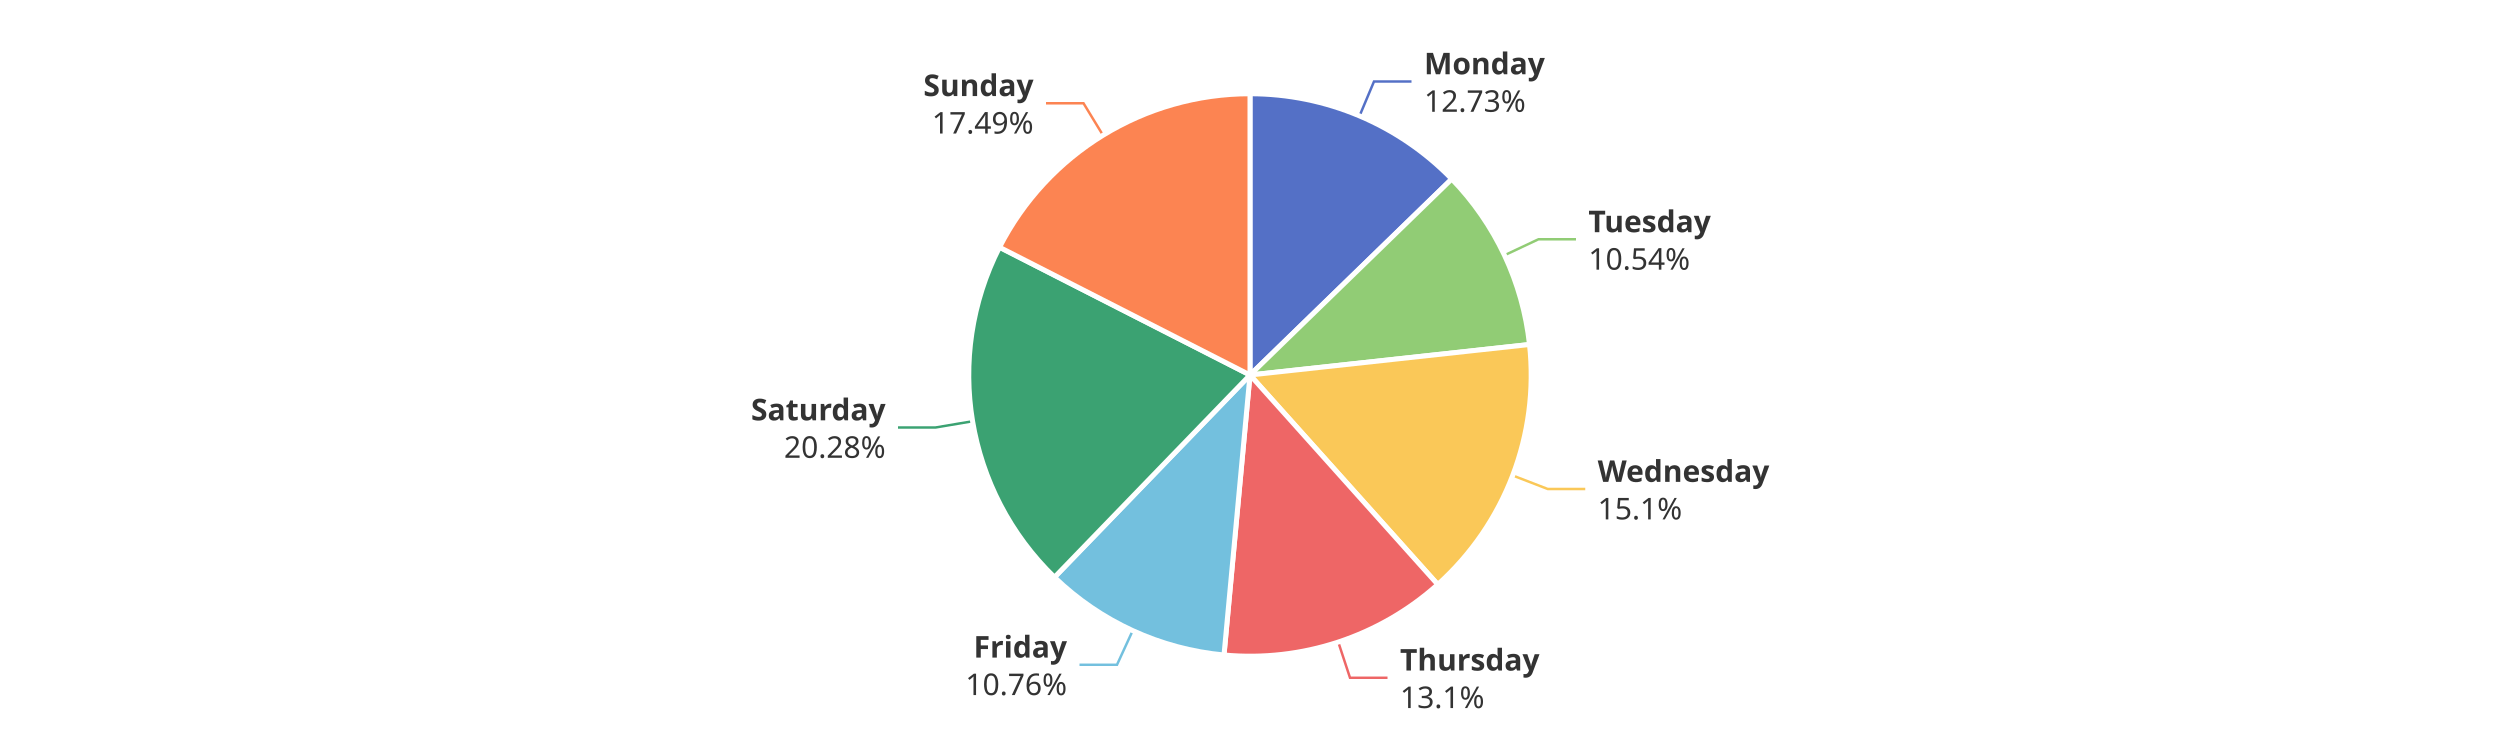
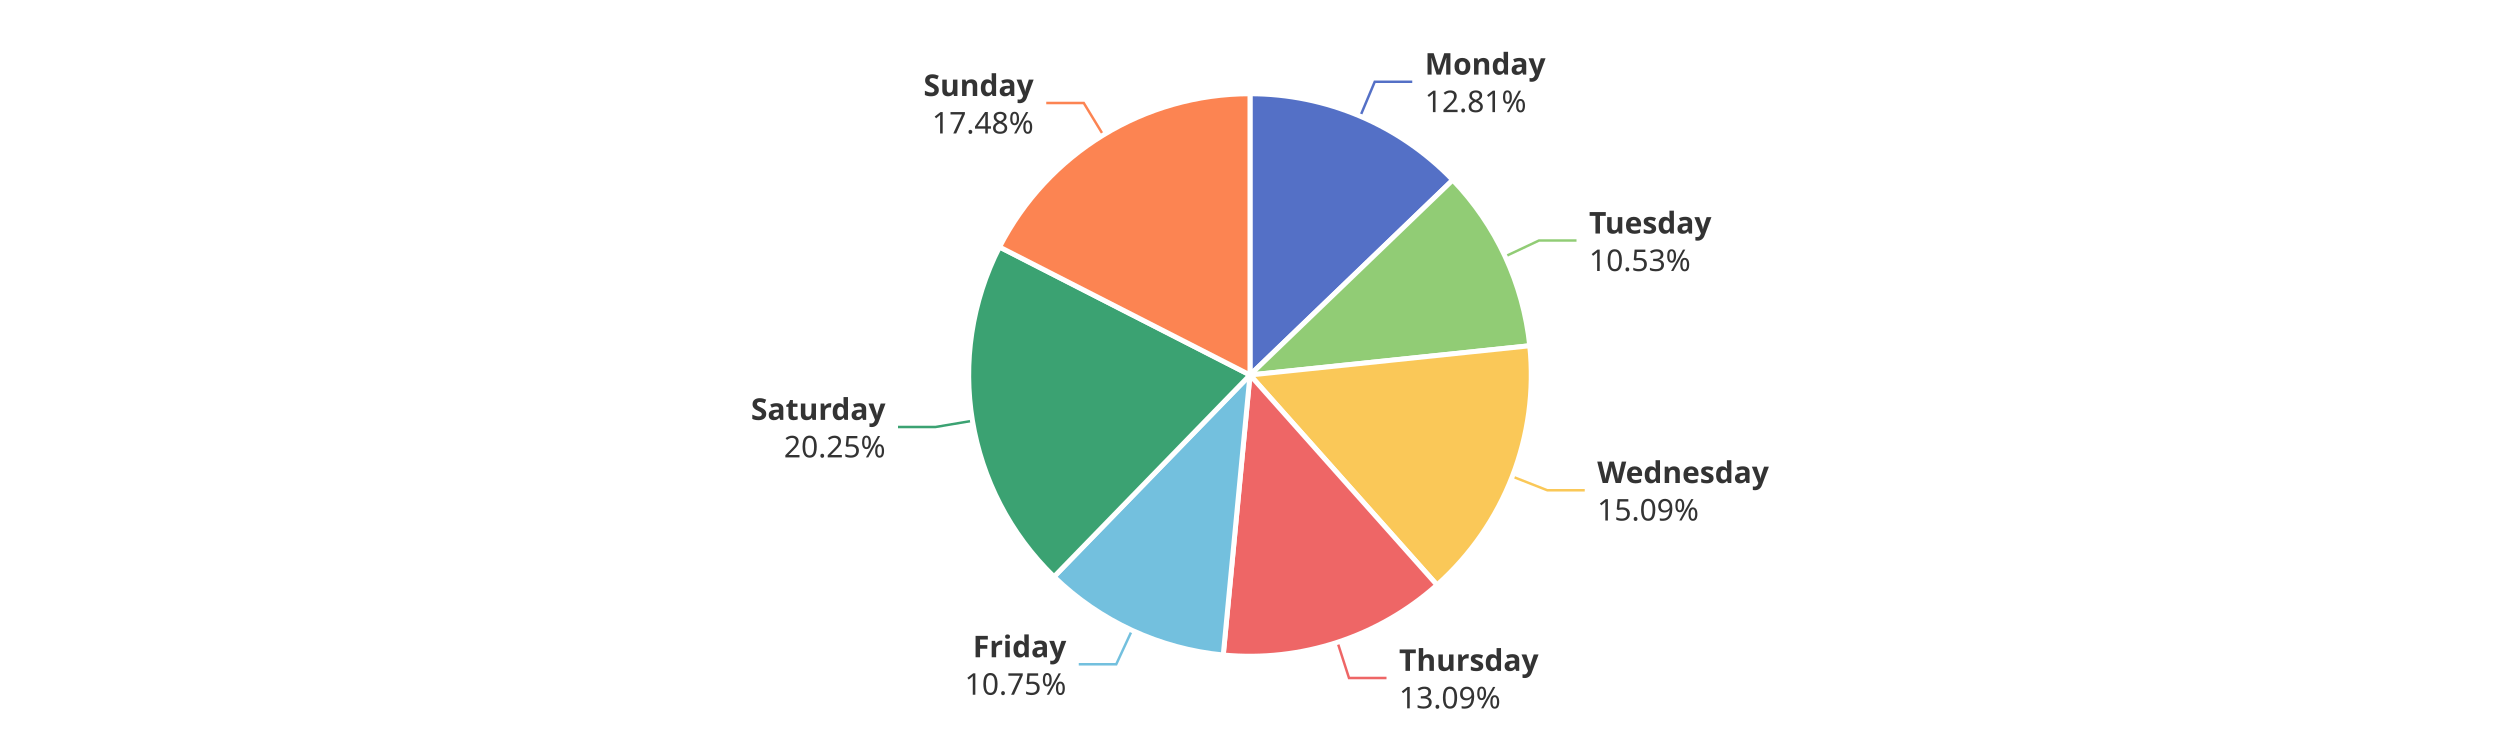
<svg xmlns="http://www.w3.org/2000/svg" width="1000" height="300" version="1.1" baseProfile="full" viewBox="0 0 1000 300">
  <rect width="1000" height="300" x="0" y="0" id="0" fill="#ffffff" />
-   <polyline points="543.8 46.4 549.6 32.6 564.6 32.6" fill="none" stroke="#5470c6" />
-   <polyline points="601.8 102.1 615.4 95.7 630.4 95.7" fill="none" stroke="#91cc75" />
-   <polyline points="605.1 190.2 619.1 195.6 634.1 195.6" fill="none" stroke="#fac858" />
-   <polyline points="535.3 256.8 540 271.1 555 271.1" fill="none" stroke="#ee6666" />
-   <polyline points="453.1 252.2 446.8 265.9 431.8 265.9" fill="none" stroke="#73c0de" />
-   <polyline points="389 168.5 374.2 171 359.2 171" fill="none" stroke="#3ba272" />
-   <polyline points="441.2 54.1 433.4 41.3 418.4 41.3" fill="none" stroke="#fc8452" />
-   <path d="M500 37.5A112.5 112.5 0 0 1 580.7 71.6L500 150Z" fill="#5470c6" stroke="#fff" stroke-width="2" stroke-linejoin="round" />
-   <path d="M580.7 71.6A112.5 112.5 0 0 1 611.8 137.8L500 150Z" fill="#91cc75" stroke="#fff" stroke-width="2" stroke-linejoin="round" />
-   <path d="M611.8 137.8A112.5 112.5 0 0 1 575.1 233.8L500 150Z" fill="#fac858" stroke="#fff" stroke-width="2" stroke-linejoin="round" />
-   <path d="M575.1 233.8A112.5 112.5 0 0 1 489.6 262L500 150Z" fill="#ee6666" stroke="#fff" stroke-width="2" stroke-linejoin="round" />
-   <path d="M489.6 262A112.5 112.5 0 0 1 421.8 230.9L500 150Z" fill="#73c0de" stroke="#fff" stroke-width="2" stroke-linejoin="round" />
-   <path d="M421.8 230.9A112.5 112.5 0 0 1 399.8 98.9L500 150Z" fill="#3ba272" stroke="#fff" stroke-width="2" stroke-linejoin="round" />
-   <path d="M399.8 98.9A112.5 112.5 0 0 1 500 37.5L500 150Z" fill="#fc8452" stroke="#fff" stroke-width="2" stroke-linejoin="round" />
-   <path d="M0 -15l42.8 0l0 30l-42.8 0Z" transform="translate(569.642 32.561)" fill="none" />
-   <text dominant-baseline="central" text-anchor="start" style="font-size:12px;font-family:sans-serif;font-weight:bold;" y="-7.5" transform="translate(569.642 32.561)" fill="#333" stroke="rgb(255,255,255)" stroke-width="2" paint-order="stroke" stroke-miterlimit="2">Monday</text>
-   <text dominant-baseline="central" text-anchor="start" style="font-size:12px;font-family:sans-serif;" y="7.5" transform="translate(569.642 32.561)" fill="#333" stroke="rgb(255,255,255)" stroke-width="2" paint-order="stroke" stroke-miterlimit="2">12.73%</text>
-   <path d="M0 -15l46.2 0l0 30l-46.2 0Z" transform="translate(635.3654 95.7131)" fill="none" />
-   <text dominant-baseline="central" text-anchor="start" style="font-size:12px;font-family:sans-serif;font-weight:bold;" y="-7.5" transform="translate(635.3654 95.7131)" fill="#333" stroke="rgb(255,255,255)" stroke-width="2" paint-order="stroke" stroke-miterlimit="2">Tuesday</text>
-   <text dominant-baseline="central" text-anchor="start" style="font-size:12px;font-family:sans-serif;" y="7.5" transform="translate(635.3654 95.7131)" fill="#333" stroke="rgb(255,255,255)" stroke-width="2" paint-order="stroke" stroke-miterlimit="2">10.54%</text>
-   <path d="M0 -15l63.6 0l0 30l-63.6 0Z" transform="translate(639.0697 195.5922)" fill="none" />
-   <text dominant-baseline="central" text-anchor="start" style="font-size:12px;font-family:sans-serif;font-weight:bold;" y="-7.5" transform="translate(639.0697 195.5922)" fill="#333" stroke="rgb(255,255,255)" stroke-width="2" paint-order="stroke" stroke-miterlimit="2">Wednesday</text>
-   <text dominant-baseline="central" text-anchor="start" style="font-size:12px;font-family:sans-serif;" y="7.5" transform="translate(639.0697 195.5922)" fill="#333" stroke="rgb(255,255,255)" stroke-width="2" paint-order="stroke" stroke-miterlimit="2">15.1%</text>
-   <path d="M0 -15l50.2 0l0 30l-50.2 0Z" transform="translate(560.0087 271.0601)" fill="none" />
-   <text dominant-baseline="central" text-anchor="start" style="font-size:12px;font-family:sans-serif;font-weight:bold;" y="-7.5" transform="translate(560.0087 271.0601)" fill="#333" stroke="rgb(255,255,255)" stroke-width="2" paint-order="stroke" stroke-miterlimit="2">Thursday</text>
-   <text dominant-baseline="central" text-anchor="start" style="font-size:12px;font-family:sans-serif;" y="7.5" transform="translate(560.0087 271.0601)" fill="#333" stroke="rgb(255,255,255)" stroke-width="2" paint-order="stroke" stroke-miterlimit="2">13.1%</text>
-   <path d="M-40.9 -15l40.9 0l0 30l-40.9 0Z" transform="translate(426.8028 265.872)" fill="none" />
-   <text dominant-baseline="central" text-anchor="end" style="font-size:12px;font-family:sans-serif;font-weight:bold;" y="-7.5" transform="translate(426.8028 265.872)" fill="#333" stroke="rgb(255,255,255)" stroke-width="2" paint-order="stroke" stroke-miterlimit="2">Friday</text>
-   <text dominant-baseline="central" text-anchor="end" style="font-size:12px;font-family:sans-serif;" y="7.5" transform="translate(426.8028 265.872)" fill="#333" stroke="rgb(255,255,255)" stroke-width="2" paint-order="stroke" stroke-miterlimit="2">10.76%</text>
-   <path d="M-48.2 -15l48.2 0l0 30l-48.2 0Z" transform="translate(354.2369 170.9733)" fill="none" />
-   <text dominant-baseline="central" text-anchor="end" style="font-size:12px;font-family:sans-serif;font-weight:bold;" y="-7.5" transform="translate(354.2369 170.9733)" fill="#333" stroke="rgb(255,255,255)" stroke-width="2" paint-order="stroke" stroke-miterlimit="2">Saturday</text>
-   <text dominant-baseline="central" text-anchor="end" style="font-size:12px;font-family:sans-serif;" y="7.5" transform="translate(354.2369 170.9733)" fill="#333" stroke="rgb(255,255,255)" stroke-width="2" paint-order="stroke" stroke-miterlimit="2">20.28%</text>
-   <path d="M-40.9 -15l40.9 0l0 30l-40.9 0Z" transform="translate(413.4156 41.2675)" fill="none" />
-   <text dominant-baseline="central" text-anchor="end" style="font-size:12px;font-family:sans-serif;font-weight:bold;" y="-7.5" transform="translate(413.4156 41.2675)" fill="#333" stroke="rgb(255,255,255)" stroke-width="2" paint-order="stroke" stroke-miterlimit="2">Sunday</text>
-   <text dominant-baseline="central" text-anchor="end" style="font-size:12px;font-family:sans-serif;" y="7.5" transform="translate(413.4156 41.2675)" fill="#333" stroke="rgb(255,255,255)" stroke-width="2" paint-order="stroke" stroke-miterlimit="2">17.49%</text>
+   <polyline points="544.1 46.5 549.9 32.7 564.9 32.7" fill="none" stroke="#5470c6" />
+   <polyline points="602 102.6 615.6 96.2 630.6 96.2" fill="none" stroke="#91cc75" />
+   <polyline points="604.9 190.6 618.9 196.1 633.9 196.1" fill="none" stroke="#fac858" />
+   <polyline points="535 256.9 539.6 271.2 554.6 271.2" fill="none" stroke="#ee6666" />
+   <polyline points="452.8 252.1 446.5 265.7 431.5 265.7" fill="none" stroke="#73c0de" />
+   <polyline points="389 168.3 374.2 170.8 359.2 170.8" fill="none" stroke="#3ba272" />
+   <polyline points="441.3 54 433.5 41.2 418.5 41.2" fill="none" stroke="#fc8452" />
+   <path d="M500 37.5A112.5 112.5 0 0 1 581.1 72L500 150Z" fill="#5470c6" stroke="#fff" stroke-width="2" stroke-linejoin="round" />
+   <path d="M581.1 72A112.5 112.5 0 0 1 611.9 138.3L500 150Z" fill="#91cc75" stroke="#fff" stroke-width="2" stroke-linejoin="round" />
+   <path d="M611.9 138.3A112.5 112.5 0 0 1 574.8 234L500 150Z" fill="#fac858" stroke="#fff" stroke-width="2" stroke-linejoin="round" />
+   <path d="M574.8 234A112.5 112.5 0 0 1 489.3 262L500 150Z" fill="#ee6666" stroke="#fff" stroke-width="2" stroke-linejoin="round" />
+   <path d="M489.3 262A112.5 112.5 0 0 1 421.6 230.7L500 150Z" fill="#73c0de" stroke="#fff" stroke-width="2" stroke-linejoin="round" />
+   <path d="M421.6 230.7A112.5 112.5 0 0 1 399.8 98.8L500 150Z" fill="#3ba272" stroke="#fff" stroke-width="2" stroke-linejoin="round" />
+   <path d="M399.8 98.8A112.5 112.5 0 0 1 500 37.5L500 150Z" fill="#fc8452" stroke="#fff" stroke-width="2" stroke-linejoin="round" />
+   <path d="M0 -15l42.8 0l0 30l-42.8 0Z" transform="translate(569.9323 32.6841)" fill="none" />
+   <text dominant-baseline="central" text-anchor="start" style="font-size:12px;font-family:sans-serif;font-weight:bold;" y="-7.5" transform="translate(569.9323 32.6841)" fill="#333" stroke="rgb(255,255,255)" stroke-width="2" paint-order="stroke" stroke-miterlimit="2">Monday</text>
+   <text dominant-baseline="central" text-anchor="start" style="font-size:12px;font-family:sans-serif;" y="7.5" transform="translate(569.9323 32.6841)" fill="#333" stroke="rgb(255,255,255)" stroke-width="2" paint-order="stroke" stroke-miterlimit="2">12.81%</text>
+   <path d="M0 -15l46.2 0l0 30l-46.2 0Z" transform="translate(635.6139 96.2443)" fill="none" />
+   <text dominant-baseline="central" text-anchor="start" style="font-size:12px;font-family:sans-serif;font-weight:bold;" y="-7.5" transform="translate(635.6139 96.2443)" fill="#333" stroke="rgb(255,255,255)" stroke-width="2" paint-order="stroke" stroke-miterlimit="2">Tuesday</text>
+   <text dominant-baseline="central" text-anchor="start" style="font-size:12px;font-family:sans-serif;" y="7.5" transform="translate(635.6139 96.2443)" fill="#333" stroke="rgb(255,255,255)" stroke-width="2" paint-order="stroke" stroke-miterlimit="2">10.53%</text>
+   <path d="M0 -15l63.6 0l0 30l-63.6 0Z" transform="translate(638.8915 196.055)" fill="none" />
+   <text dominant-baseline="central" text-anchor="start" style="font-size:12px;font-family:sans-serif;font-weight:bold;" y="-7.5" transform="translate(638.8915 196.055)" fill="#333" stroke="rgb(255,255,255)" stroke-width="2" paint-order="stroke" stroke-miterlimit="2">Wednesday</text>
+   <text dominant-baseline="central" text-anchor="start" style="font-size:12px;font-family:sans-serif;" y="7.5" transform="translate(638.8915 196.055)" fill="#333" stroke="rgb(255,255,255)" stroke-width="2" paint-order="stroke" stroke-miterlimit="2">15.09%</text>
+   <path d="M0 -15l50.2 0l0 30l-50.2 0Z" transform="translate(559.6243 271.1865)" fill="none" />
+   <text dominant-baseline="central" text-anchor="start" style="font-size:12px;font-family:sans-serif;font-weight:bold;" y="-7.5" transform="translate(559.6243 271.1865)" fill="#333" stroke="rgb(255,255,255)" stroke-width="2" paint-order="stroke" stroke-miterlimit="2">Thursday</text>
+   <text dominant-baseline="central" text-anchor="start" style="font-size:12px;font-family:sans-serif;" y="7.5" transform="translate(559.6243 271.1865)" fill="#333" stroke="rgb(255,255,255)" stroke-width="2" paint-order="stroke" stroke-miterlimit="2">13.09%</text>
+   <path d="M-40.9 -15l40.9 0l0 30l-40.9 0Z" transform="translate(426.5168 265.7402)" fill="none" />
+   <text dominant-baseline="central" text-anchor="end" style="font-size:12px;font-family:sans-serif;font-weight:bold;" y="-7.5" transform="translate(426.5168 265.7402)" fill="#333" stroke="rgb(255,255,255)" stroke-width="2" paint-order="stroke" stroke-miterlimit="2">Friday</text>
+   <text dominant-baseline="central" text-anchor="end" style="font-size:12px;font-family:sans-serif;" y="7.5" transform="translate(426.5168 265.7402)" fill="#333" stroke="rgb(255,255,255)" stroke-width="2" paint-order="stroke" stroke-miterlimit="2">10.75%</text>
+   <path d="M-48.2 -15l48.2 0l0 30l-48.2 0Z" transform="translate(354.207 170.7935)" fill="none" />
+   <text dominant-baseline="central" text-anchor="end" style="font-size:12px;font-family:sans-serif;font-weight:bold;" y="-7.5" transform="translate(354.207 170.7935)" fill="#333" stroke="rgb(255,255,255)" stroke-width="2" paint-order="stroke" stroke-miterlimit="2">Saturday</text>
+   <text dominant-baseline="central" text-anchor="end" style="font-size:12px;font-family:sans-serif;" y="7.5" transform="translate(354.207 170.7935)" fill="#333" stroke="rgb(255,255,255)" stroke-width="2" paint-order="stroke" stroke-miterlimit="2">20.25%</text>
+   <path d="M-40.9 -15l40.9 0l0 30l-40.9 0Z" transform="translate(413.4557 41.2429)" fill="none" />
+   <text dominant-baseline="central" text-anchor="end" style="font-size:12px;font-family:sans-serif;font-weight:bold;" y="-7.5" transform="translate(413.4557 41.2429)" fill="#333" stroke="rgb(255,255,255)" stroke-width="2" paint-order="stroke" stroke-miterlimit="2">Sunday</text>
+   <text dominant-baseline="central" text-anchor="end" style="font-size:12px;font-family:sans-serif;" y="7.5" transform="translate(413.4557 41.2429)" fill="#333" stroke="rgb(255,255,255)" stroke-width="2" paint-order="stroke" stroke-miterlimit="2">17.48%</text>
</svg>
